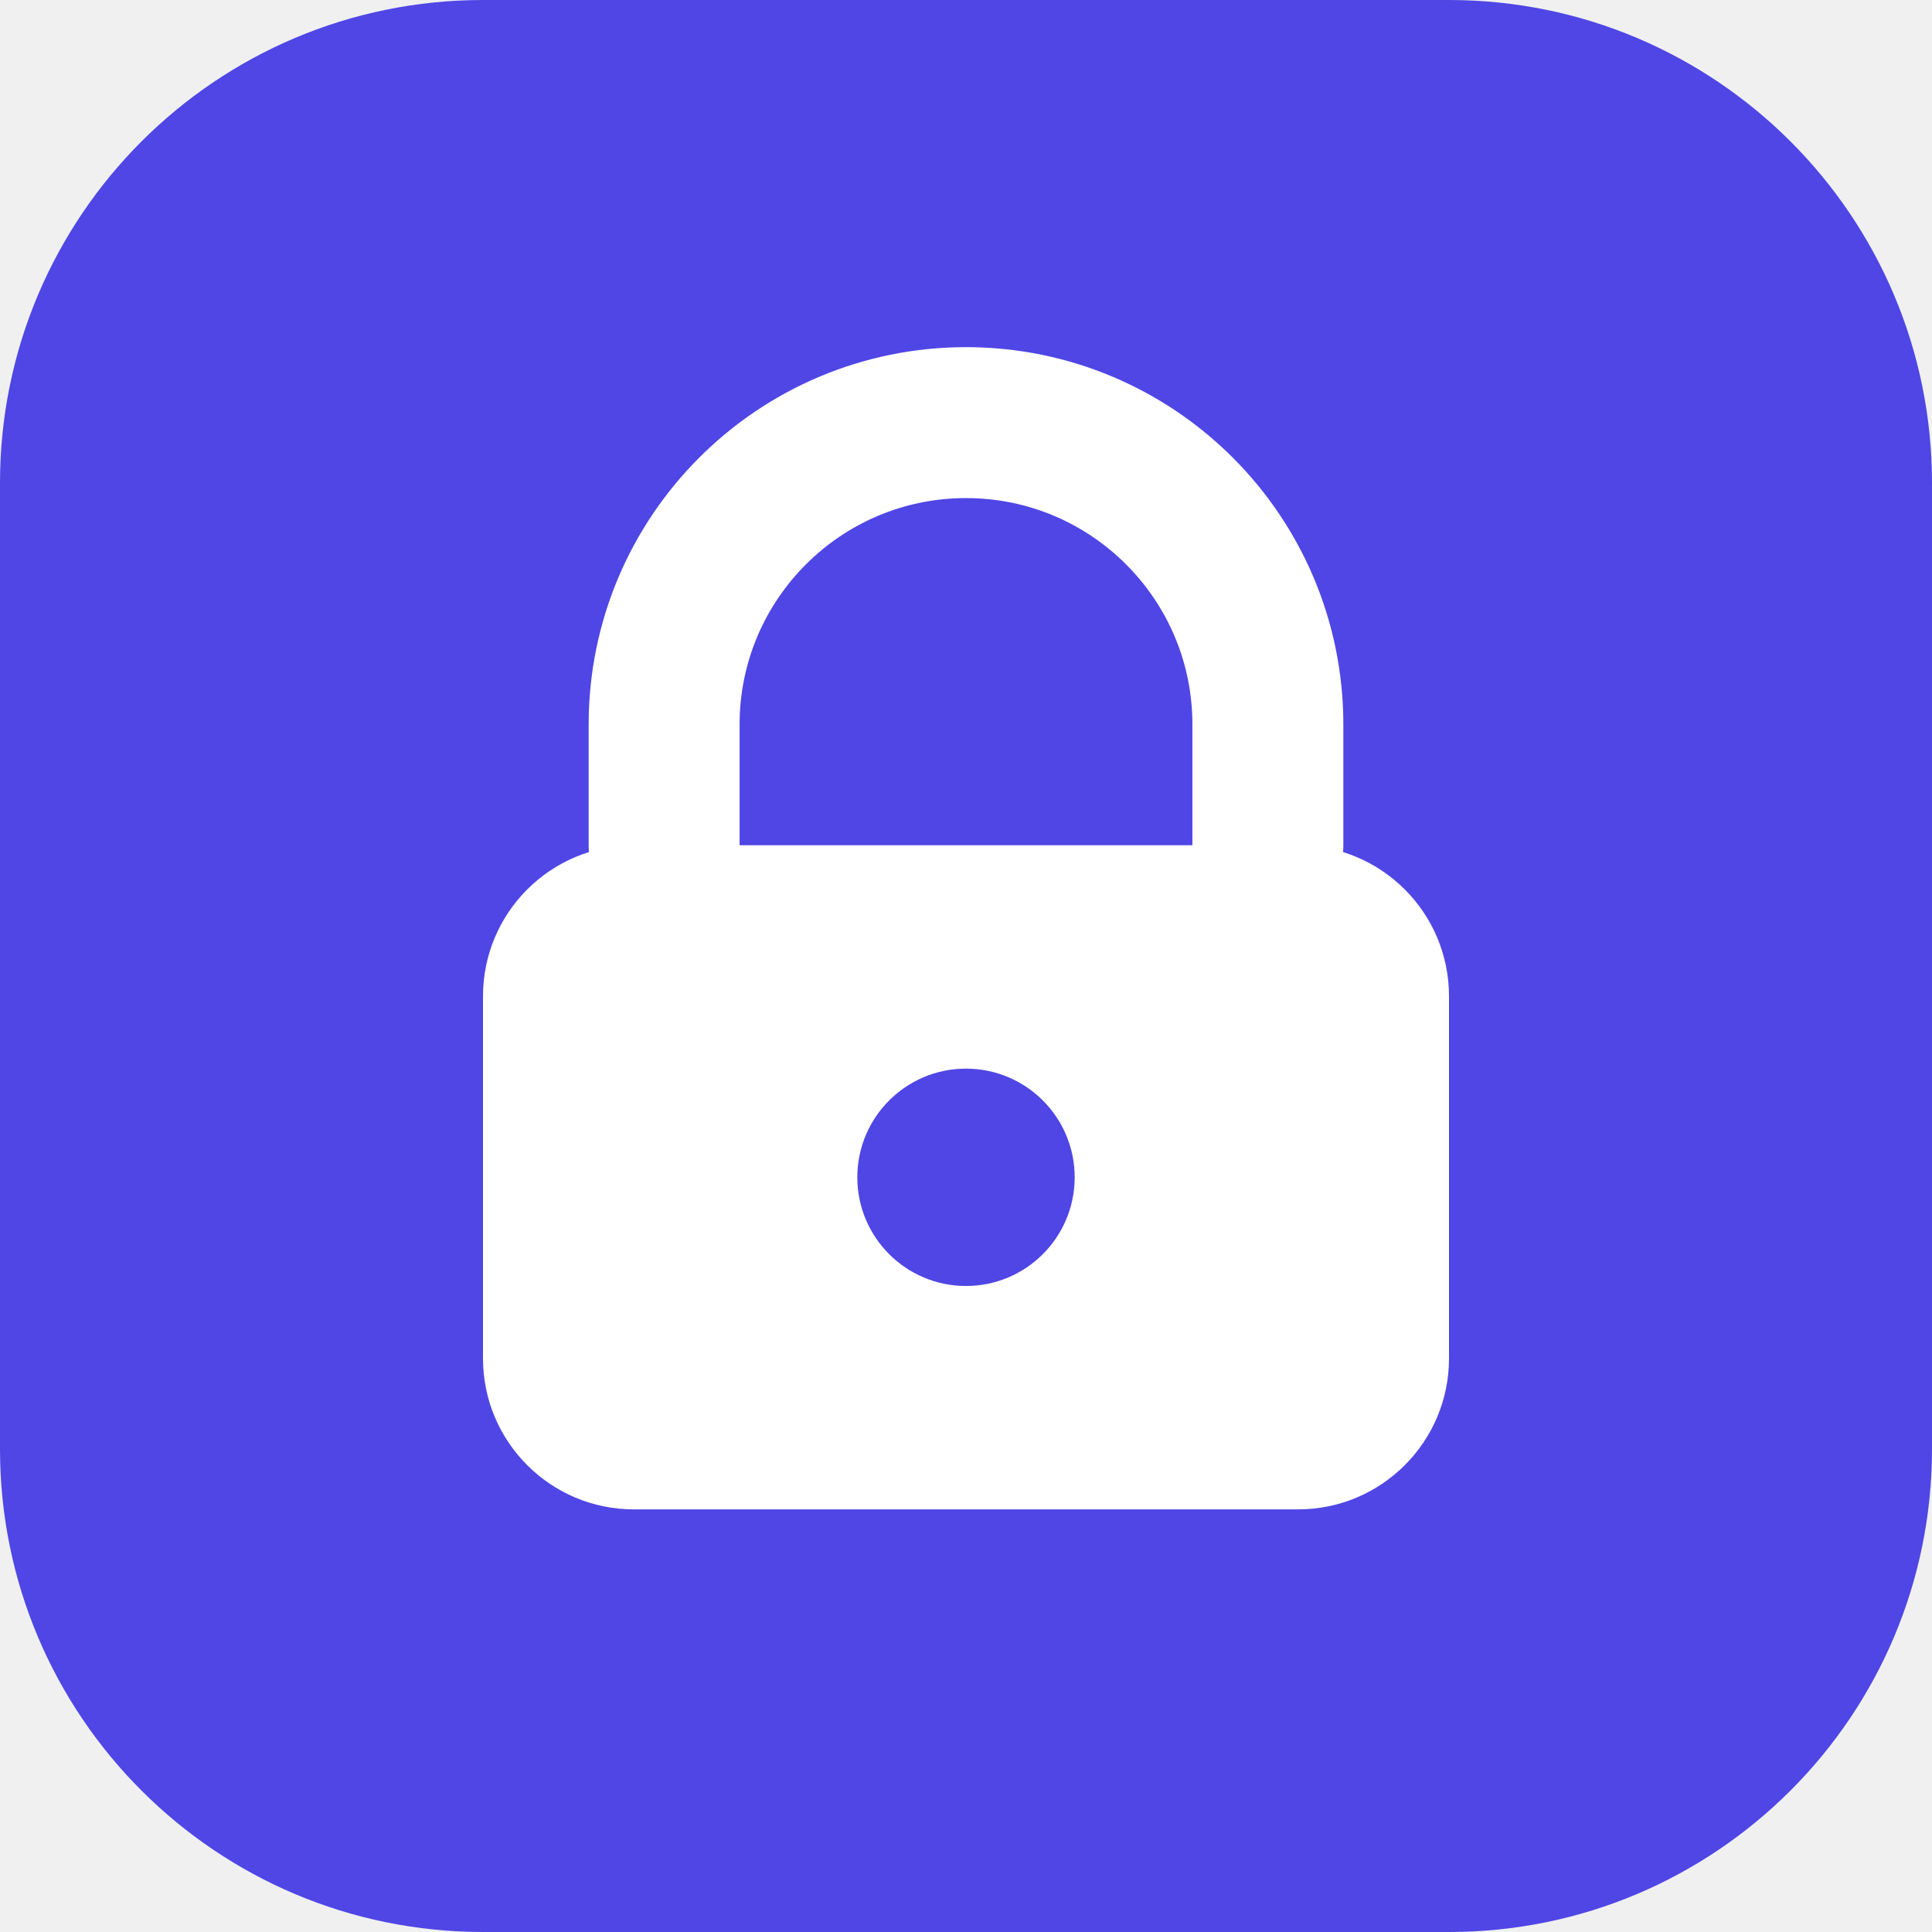
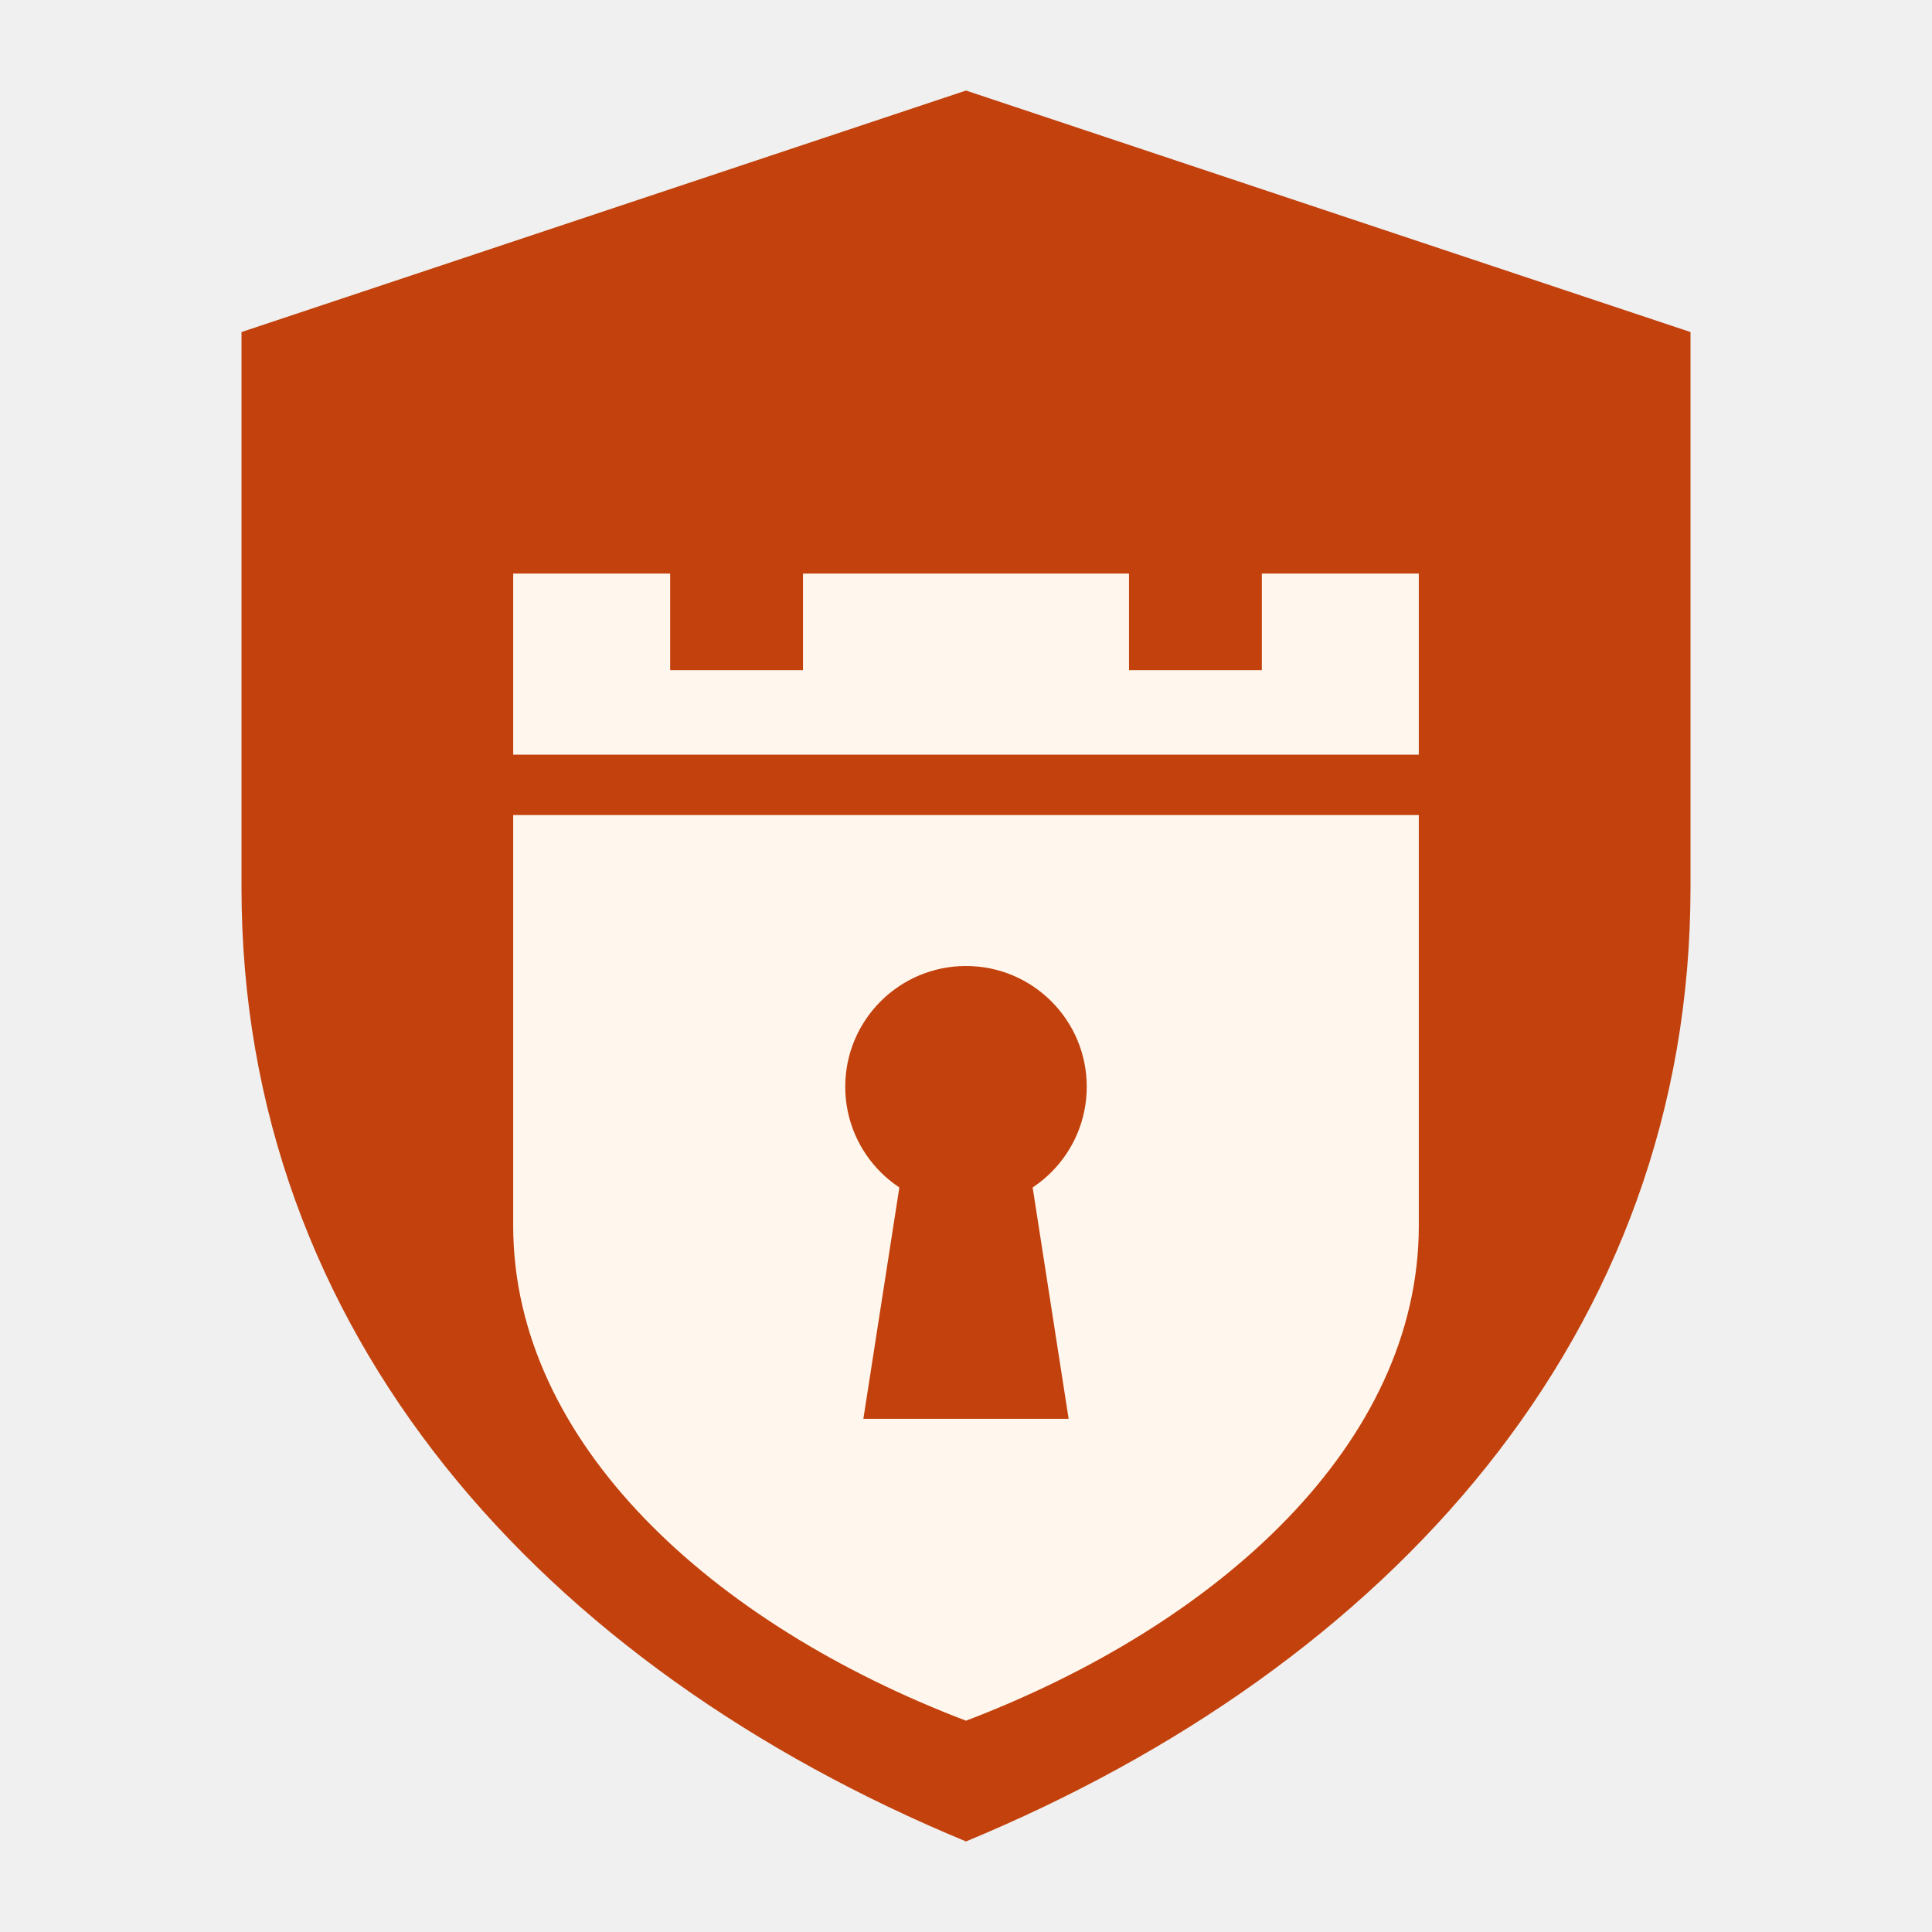
<svg xmlns="http://www.w3.org/2000/svg" viewBox="0 0 32 32">
-   <rect width="32" height="32" rx="8" fill="#4f46e5" />
-   <path d="M11 14v-2a5 5 0 0 1 10 0v2" fill="none" stroke="#fff" stroke-width="2.5" stroke-linecap="round" />
-   <rect x="8" y="14" width="16" height="11" rx="2.5" fill="#fff" />
-   <circle cx="16" cy="19.5" r="1.8" fill="#4f46e5" />
+   <path d="M16 1.5 28 5.5v9.2c0 7.4-5 12.9-12 15.8C9 27.6 4 22.1 4 14.7V5.5z" fill="#c2410c" />
+   <path d="M8.5 12.5v-3h2.6v1.6h2.2V9.5h5.4v1.6h2.2V9.5h2.6v3z M8.5 13.5h15v6.8c0 3.6-3.3 6.6-7.5 8.2-4.2-1.6-7.5-4.6-7.5-8.2z" fill="#fff7ed" />
+   <circle cx="16" cy="18" r="2" fill="#c2410c" />
+   <path d="M15 19h2l.7 4.5h-3.4z" fill="#c2410c" />
</svg>
